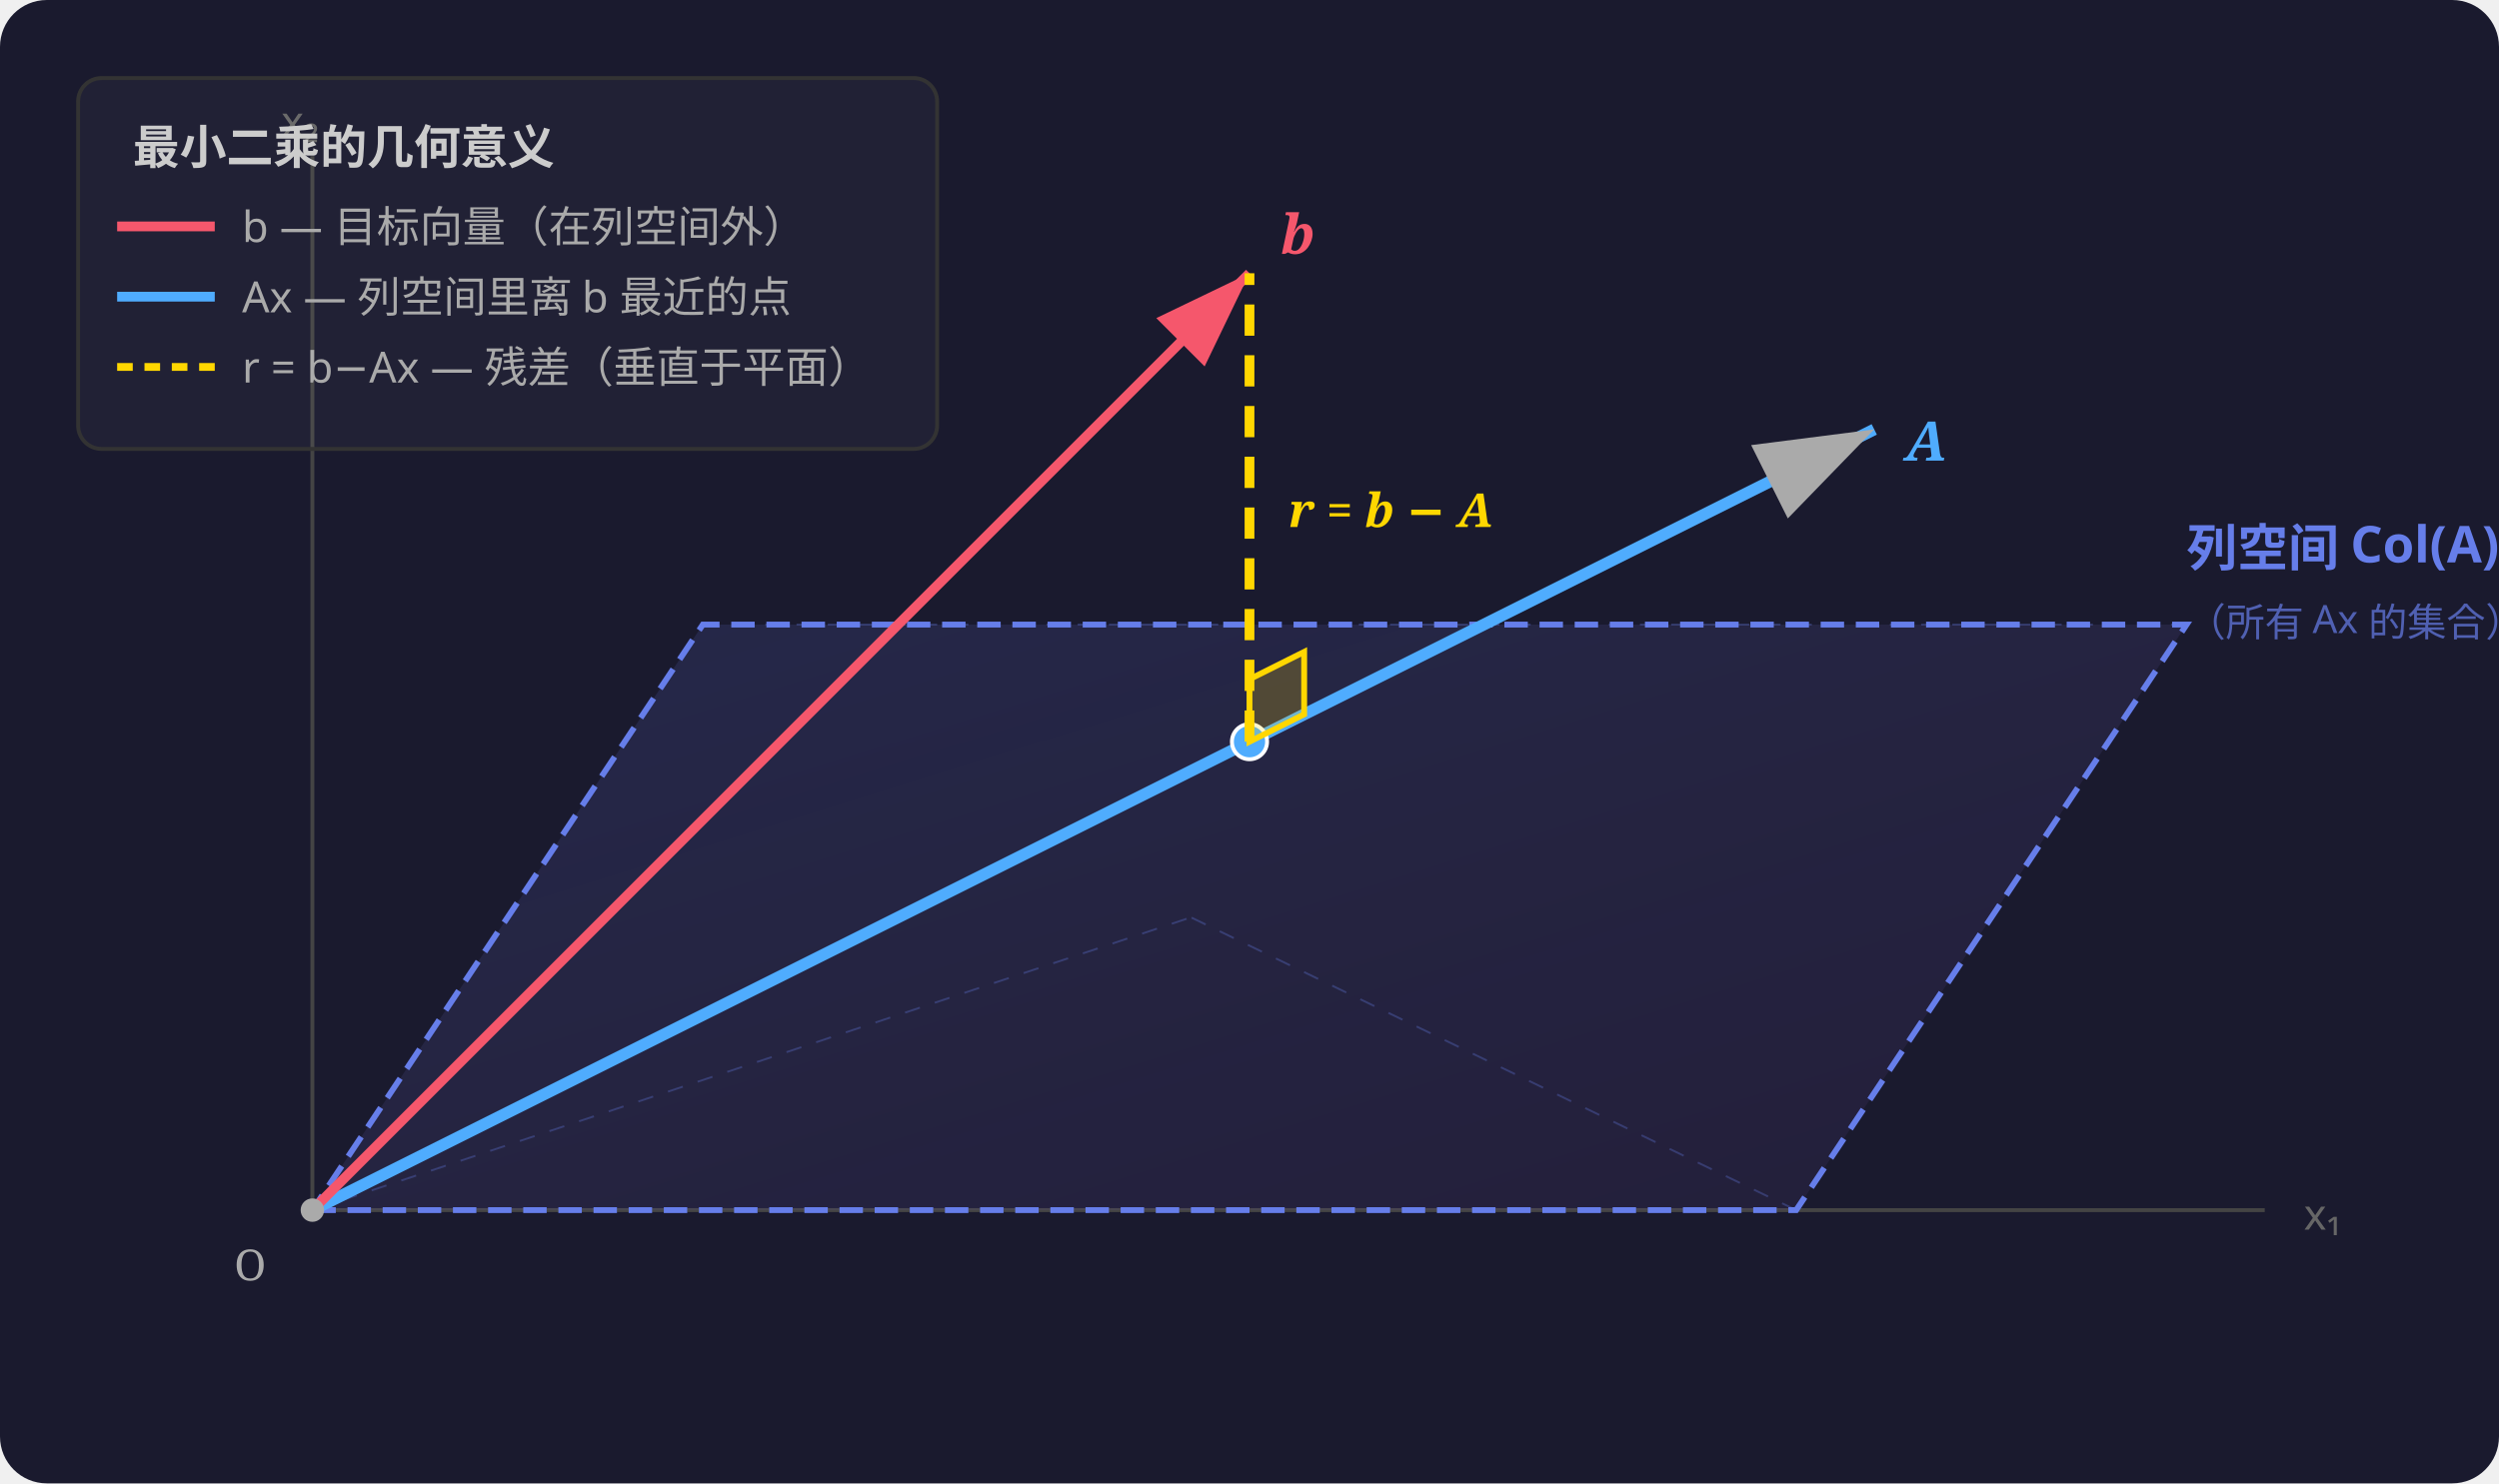
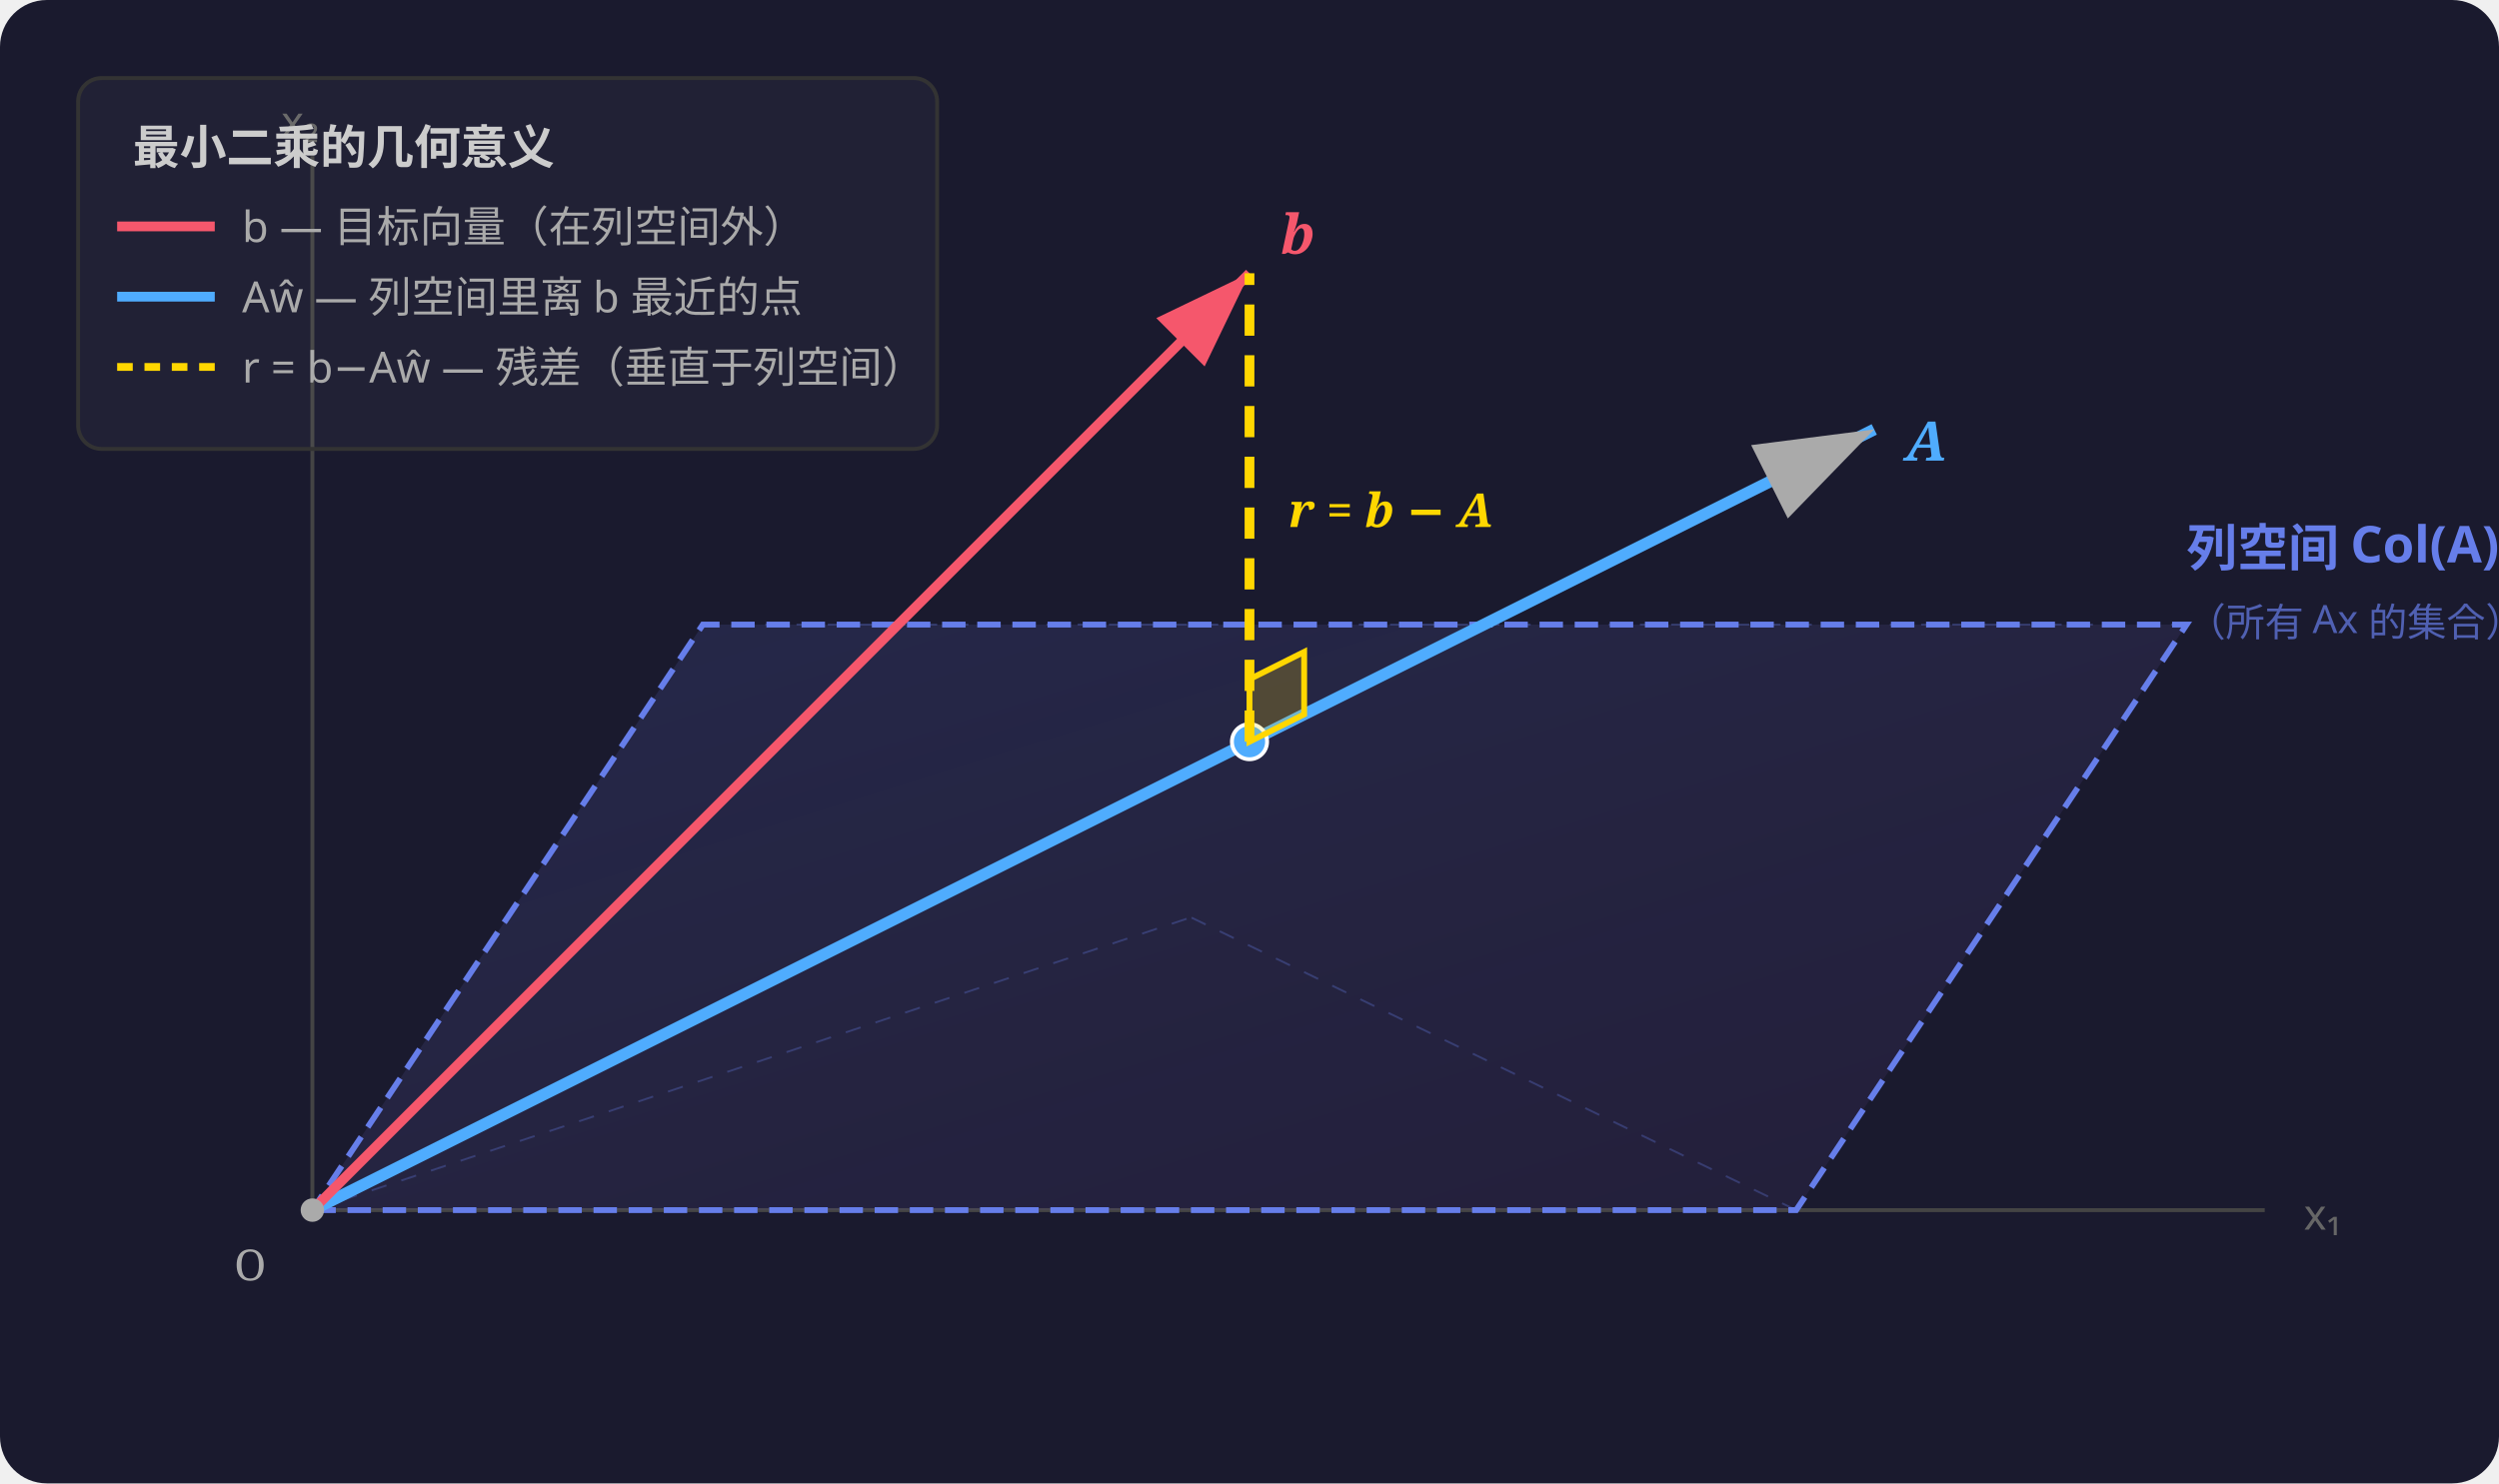
<svg xmlns="http://www.w3.org/2000/svg" viewBox="0 0 640 380" width="100%" style="max-width:640px">
  <defs>
    <linearGradient id="planeGrad" x1="0" y1="0" x2="1" y2="1">
      <stop offset="0%" stop-color="#667eea" stop-opacity="0.15" />
      <stop offset="100%" stop-color="#764ba2" stop-opacity="0.10" />
    </linearGradient>
    <marker id="arrowHead" markerWidth="10" markerHeight="7" refX="10" refY="3.5" orient="auto">
      <polygon points="0,0 10,3.5 0,7" fill="#aaa" />
    </marker>
    <marker id="arrowHeadRed" markerWidth="10" markerHeight="7" refX="10" refY="3.5" orient="auto">
      <polygon points="0,0 10,3.5 0,7" fill="#f5576c" />
    </marker>
  </defs>
  <rect width="640" height="380" fill="#1a1a2e" rx="12" />
  <line x1="80" y1="310" x2="580" y2="310" stroke="#444" stroke-width="1" />
  <line x1="80" y1="310" x2="80" y2="40" stroke="#444" stroke-width="1" />
  <text x="590" y="315" fill="#666" font-size="11" font-family="sans-serif">x₁</text>
  <text x="72" y="35" fill="#666" font-size="11" font-family="sans-serif">x₂</text>
  <polygon points="80,310 460,310 560,160 180,160" fill="url(#planeGrad)" stroke="#667eea" stroke-width="1.5" stroke-dasharray="6,3" />
  <line x1="80" y1="310" x2="305" y2="235" stroke="#667eea" stroke-width="0.5" stroke-dasharray="4,4" opacity="0.3" />
  <line x1="180" y1="160" x2="560" y2="160" stroke="#667eea" stroke-width="0.5" stroke-dasharray="4,4" opacity="0.3" />
  <line x1="460" y1="310" x2="305" y2="235" stroke="#667eea" stroke-width="0.5" stroke-dasharray="4,4" opacity="0.3" />
  <text x="560" y="145" fill="#667eea" font-size="13" font-family="sans-serif" font-weight="bold">列空间 Col(A)</text>
  <text x="560" y="163" fill="#667eea" font-size="10" font-family="sans-serif" opacity="0.7">（所有 Ax 的集合）</text>
  <line x1="80" y1="310" x2="480" y2="110" stroke="#4facfe" stroke-width="3" marker-end="url(#arrowHead)" />
-   <text x="488" y="118" fill="#4facfe" font-size="14" font-family="serif" font-weight="bold" font-style="italic">A<b>x</b>
+   <text x="488" y="118" fill="#4facfe" font-size="14" font-family="serif" font-weight="bold" font-style="italic">A<b>ŵ</b>
  </text>
  <circle cx="320" cy="190" r="4.5" fill="#4facfe" stroke="#fff" stroke-width="1" />
  <line x1="80" y1="310" x2="320" y2="70" stroke="#f5576c" stroke-width="2.5" marker-end="url(#arrowHeadRed)" />
  <text x="328" y="65" fill="#f5576c" font-size="14" font-family="serif" font-weight="bold" font-style="italic">b</text>
  <line x1="320" y1="190" x2="320" y2="70" stroke="#ffd700" stroke-width="2.5" stroke-dasharray="8,5" />
-   <text x="330" y="135" fill="#ffd700" font-size="12" font-family="serif" font-weight="bold" font-style="italic">r = b − A<b>x</b>
+   <text x="330" y="135" fill="#ffd700" font-size="12" font-family="serif" font-weight="bold" font-style="italic">r = b − A<b>ŵ</b>
  </text>
  <polygon points="320,190 334,183 334,167 320,174" fill="#ffd700" fill-opacity="0.2" stroke="#ffd700" stroke-width="1.5" />
  <circle cx="80" cy="310" r="3" fill="#aaa" />
  <text x="60" y="328" fill="#aaa" font-size="11" font-family="serif">O</text>
  <rect x="20" y="20" width="220" height="95" rx="6" fill="#ffffff08" stroke="#333" stroke-width="1" />
  <text x="34" y="42" fill="#ccc" font-size="12" font-family="sans-serif" font-weight="bold">最小二乘的几何意义</text>
  <line x1="30" y1="58" x2="55" y2="58" stroke="#f5576c" stroke-width="2.5" />
  <text x="62" y="62" fill="#aaa" font-size="11" font-family="sans-serif">b — 目标向量（在列空间外）</text>
  <line x1="30" y1="76" x2="55" y2="76" stroke="#4facfe" stroke-width="2.5" />
-   <text x="62" y="80" fill="#aaa" font-size="11" font-family="sans-serif">Ax — 列空间里离 b 最近的点</text>
+   <text x="62" y="80" fill="#aaa" font-size="11" font-family="sans-serif">Aŵ — 列空间里离 b 最近的点</text>
  <line x1="30" y1="94" x2="55" y2="94" stroke="#ffd700" stroke-width="2" stroke-dasharray="4,3" />
-   <text x="62" y="98" fill="#aaa" font-size="11" font-family="sans-serif">r = b−Ax — 残差（垂直于平面）</text>
+   <text x="62" y="98" fill="#aaa" font-size="11" font-family="sans-serif">r = b−Aŵ — 残差（垂直于列空间）</text>
</svg>
